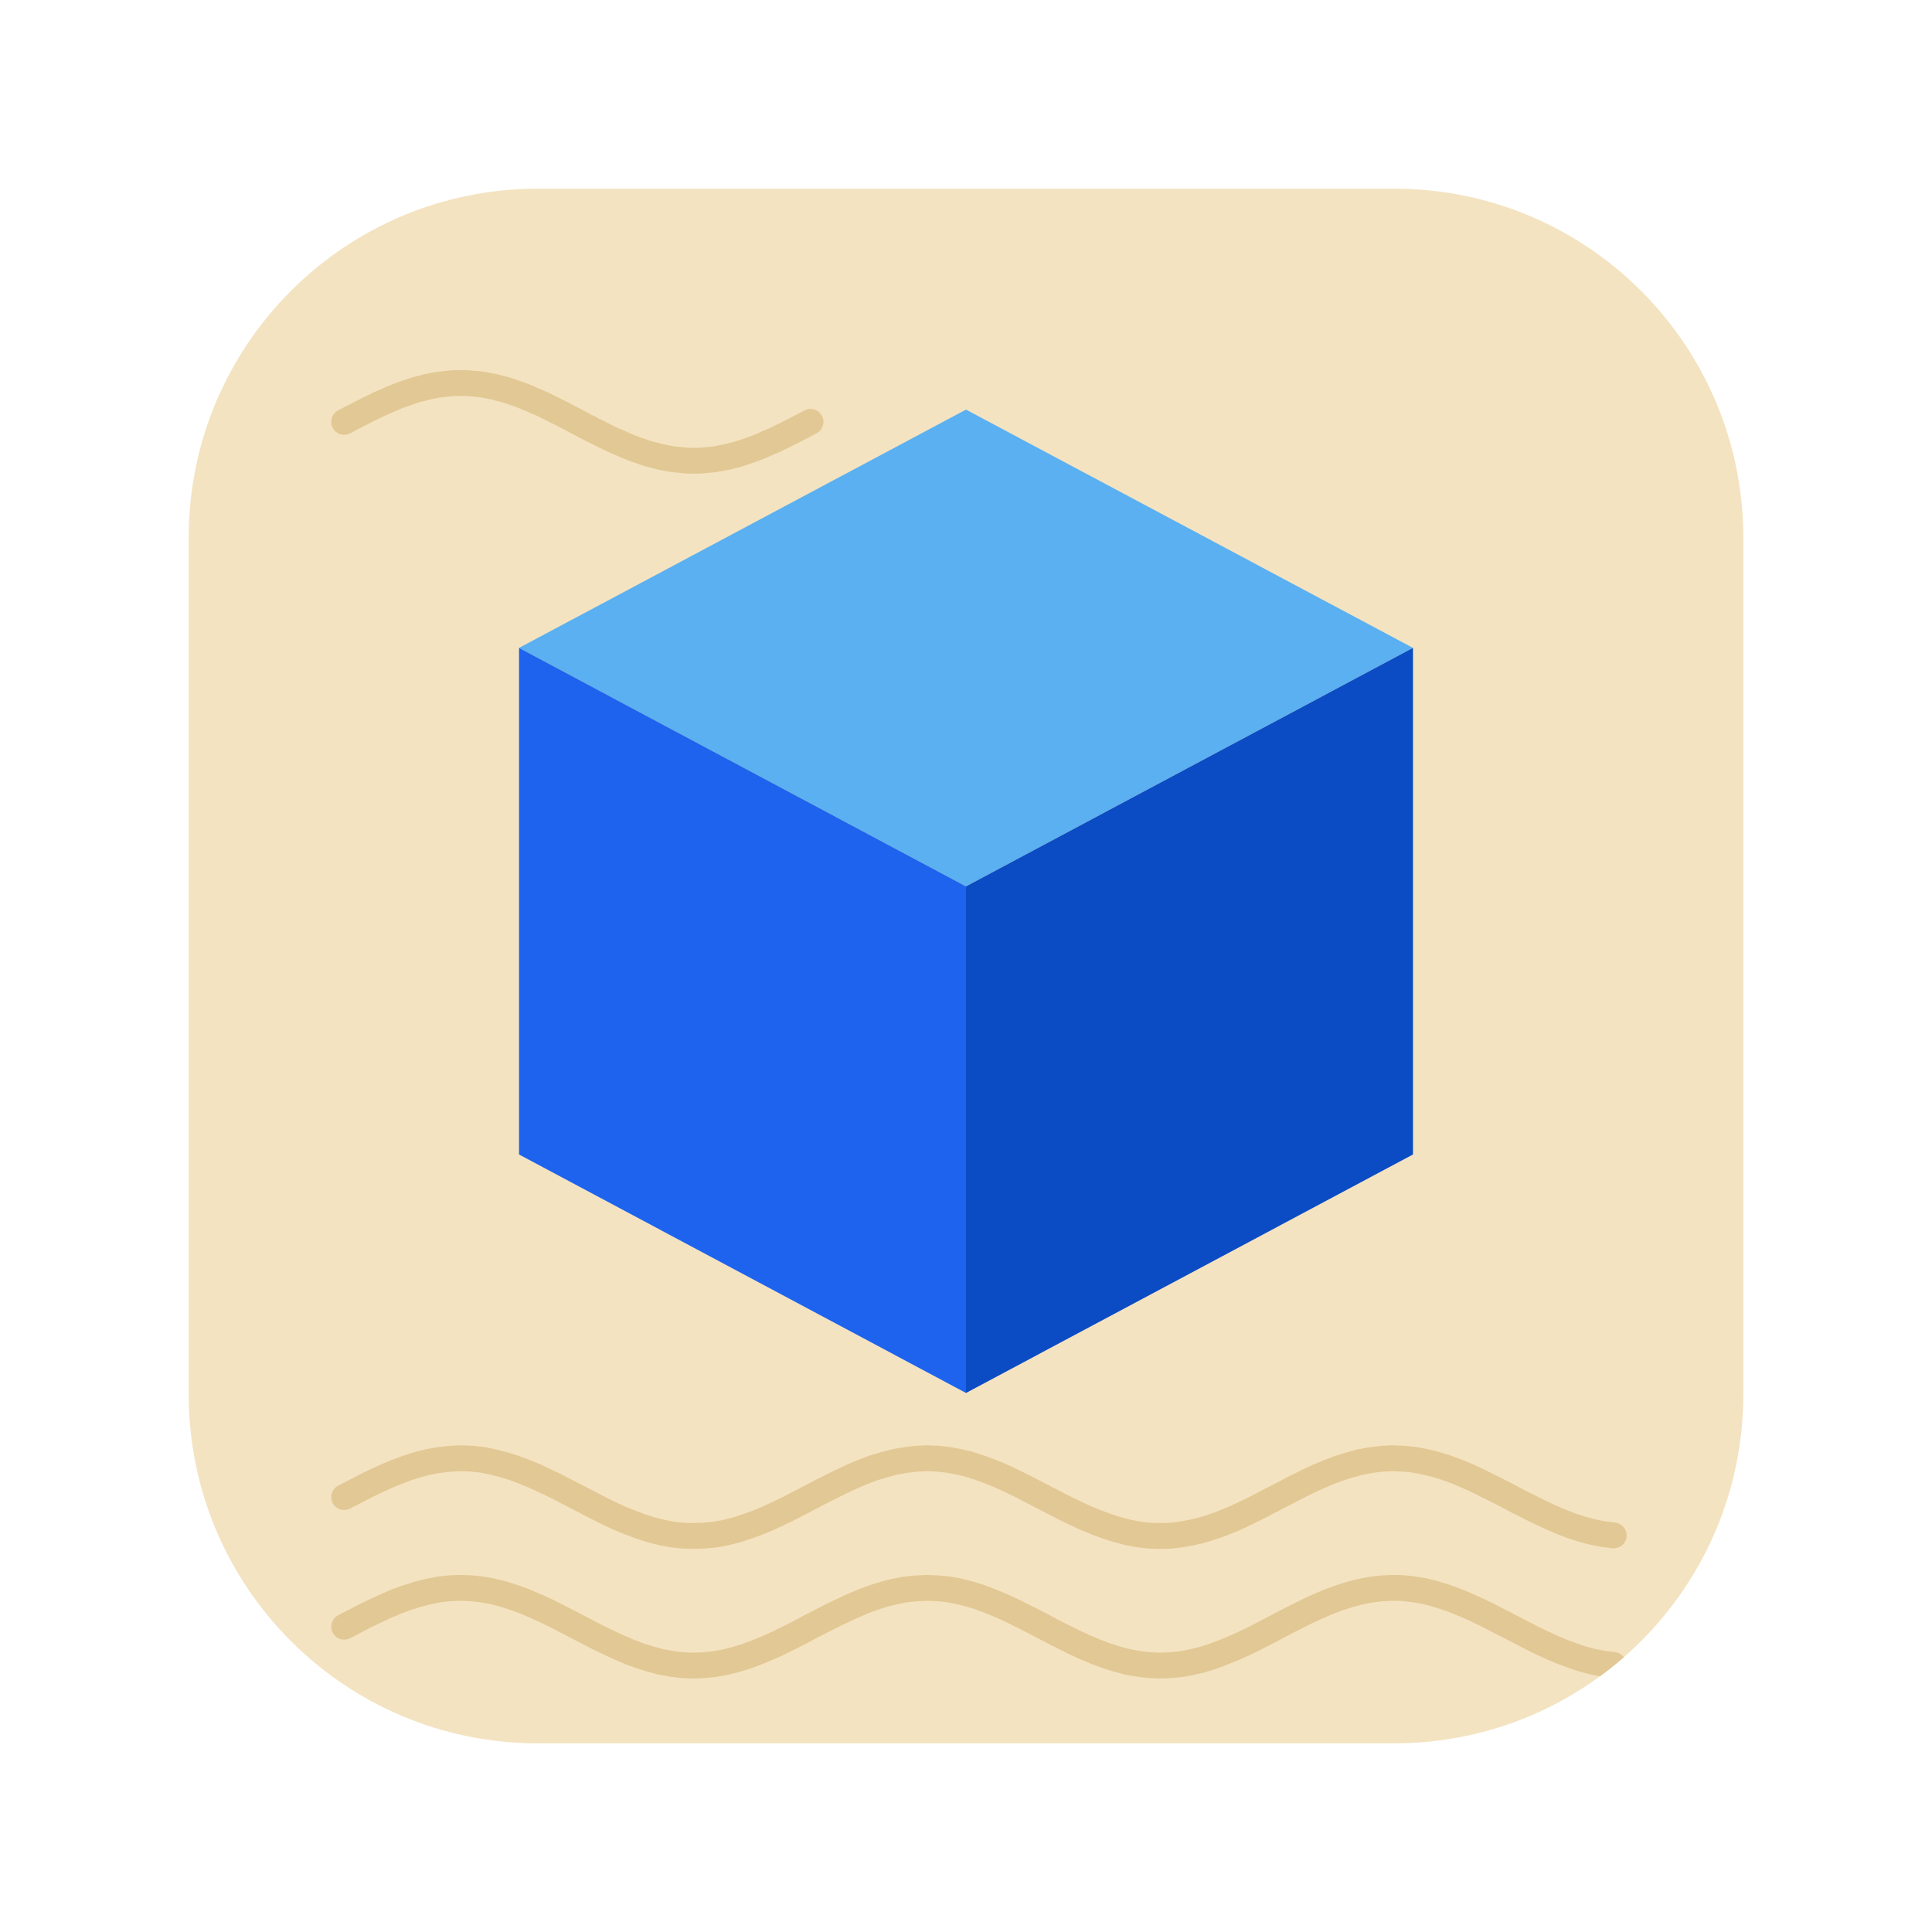
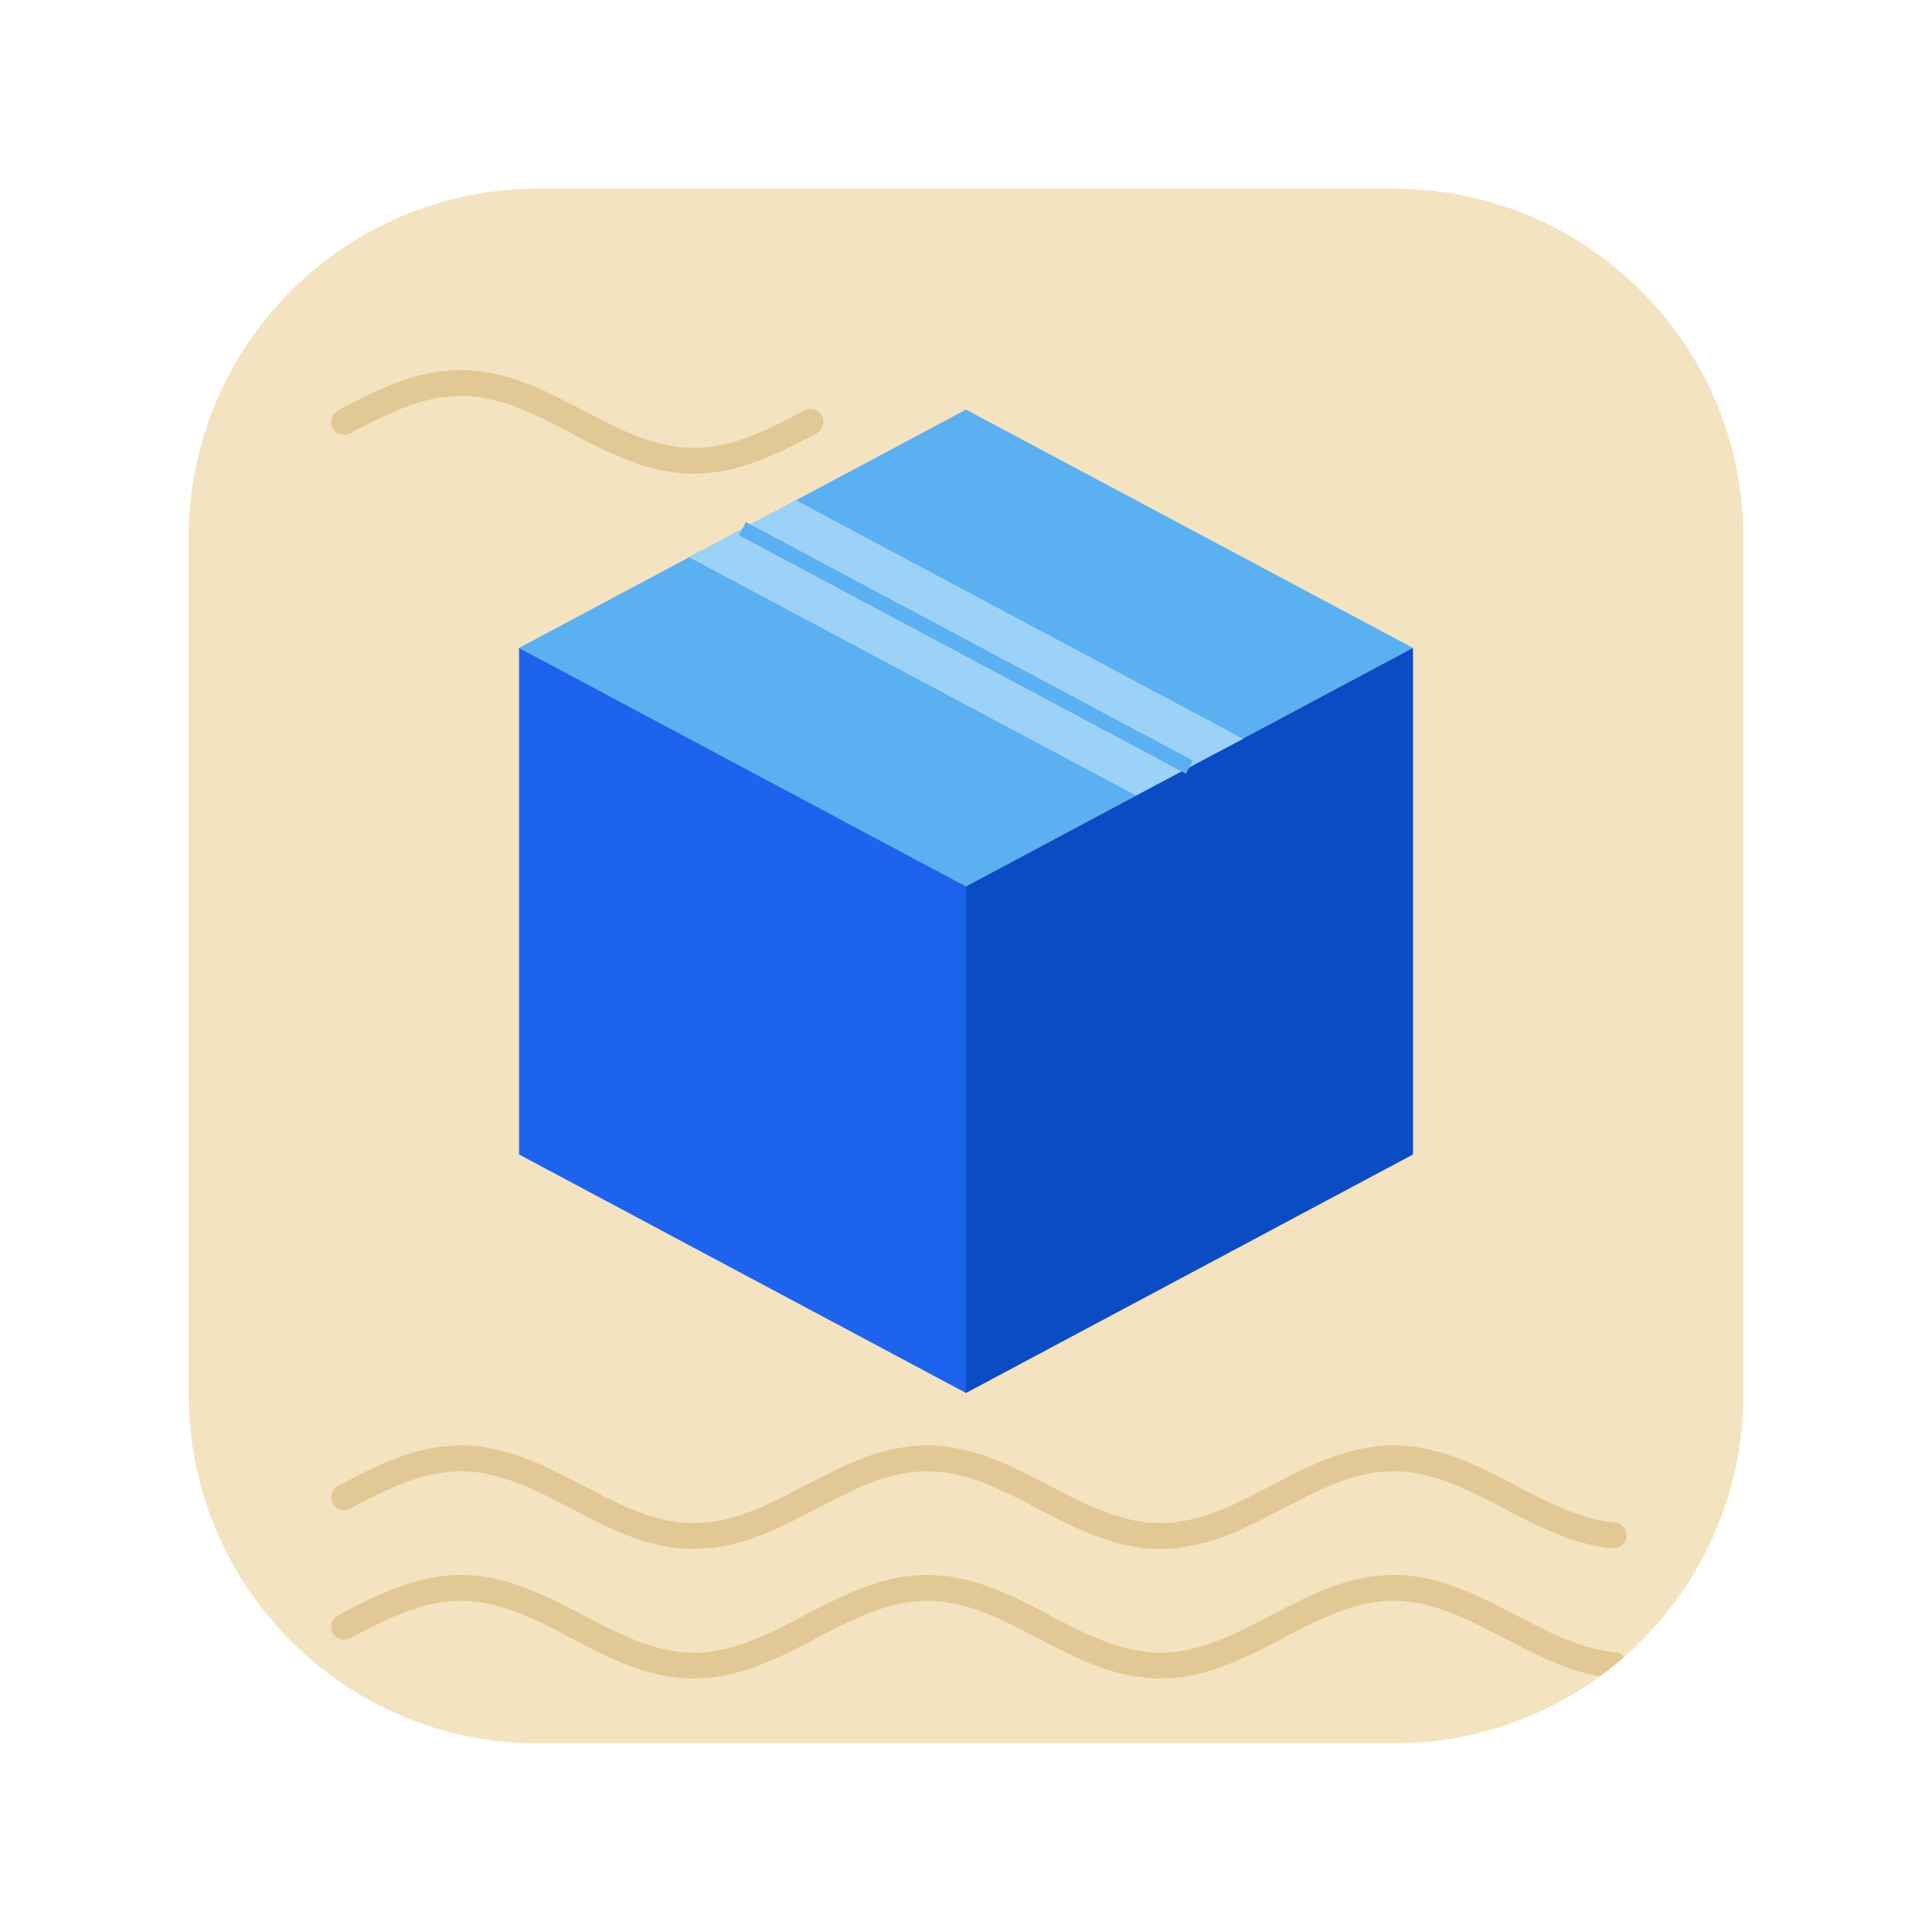
<svg xmlns="http://www.w3.org/2000/svg" viewBox="0 0 1024 1024">
  <defs>
    <clipPath id="body">
      <rect x="100" y="100" width="824" height="824" rx="185" />
    </clipPath>
  </defs>
  <g id="background">
    <rect x="100" y="100" width="824" height="824" rx="185" fill="#F4E3C1" />
    <g clip-path="url(#body)">
      <polyline points="182.4,793.5 188.0,790.6 193.6,787.7 199.2,785.0 204.8,782.4 210.4,780.1 216.0,778.0 221.7,776.2 227.3,774.8 232.9,773.8 238.5,773.2 244.1,772.9 249.7,773.1 255.3,773.7 260.9,774.8 266.5,776.2 272.1,777.9 277.7,780.0 283.3,782.3 288.9,784.9 294.6,787.6 300.2,790.5 305.8,793.4 311.4,796.3 317.0,799.2 322.6,802.0 328.2,804.6 333.8,806.9 339.4,809.0 345.0,810.8 350.6,812.2 356.2,813.3 361.8,813.9 367.5,814.1 373.1,813.9 378.7,813.4 384.3,812.4 389.9,811.0 395.5,809.2 401.1,807.2 406.7,804.9 412.3,802.3 417.9,799.6 423.5,796.7 429.1,793.8 434.8,790.8 440.4,788.0 446.0,785.2 451.6,782.6 457.2,780.2 462.8,778.1 468.4,776.4 474.0,774.9 479.6,773.9 485.2,773.2 490.8,772.9 496.4,773.1 502.0,773.7 507.7,774.7 513.3,776.0 518.9,777.8 524.5,779.8 530.1,782.1 535.7,784.7 541.3,787.4 546.9,790.3 552.5,793.2 558.1,796.1 563.7,799.0 569.3,801.7 574.9,804.3 580.6,806.7 586.2,808.8 591.8,810.6 597.4,812.1 603.0,813.2 608.6,813.9 614.2,814.1 619.8,814.0 625.4,813.4 631.0,812.4 636.6,811.1 642.2,809.4 647.8,807.4 653.5,805.1 659.1,802.5 664.7,799.8 670.3,796.9 675.9,794.0 681.5,791.1 687.1,788.2 692.7,785.4 698.3,782.8 703.9,780.4 709.5,778.3 715.1,776.5 720.7,775.0 726.4,773.9 732.0,773.2 737.6,772.9 743.2,773.1 748.8,773.6 754.4,774.6 760.0,775.9 765.6,777.6 771.2,779.6 776.8,781.9 782.4,784.4 788.0,787.2 793.6,790.0 799.3,792.9 804.9,795.9 810.5,798.7 816.1,801.5 821.7,804.1 827.3,806.5 832.9,808.7 838.5,810.5 844.1,812.0 849.7,813.1 855.3,813.8" fill="none" stroke="#E2C894" stroke-width="13.7" stroke-linecap="round" />
      <polyline points="182.4,862.2 188.0,859.3 193.6,856.4 199.2,853.7 204.8,851.1 210.4,848.7 216.0,846.7 221.7,844.9 227.3,843.5 232.9,842.4 238.5,841.8 244.1,841.6 249.7,841.8 255.3,842.4 260.9,843.4 266.5,844.8 272.1,846.6 277.7,848.6 283.3,851.0 288.9,853.5 294.6,856.3 300.2,859.2 305.8,862.1 311.4,865.0 317.0,867.9 322.6,870.6 328.2,873.2 333.8,875.6 339.4,877.7 345.0,879.4 350.6,880.9 356.2,881.9 361.8,882.6 367.5,882.8 373.1,882.6 378.7,882.0 384.3,881.0 389.9,879.6 395.5,877.9 401.1,875.8 406.7,873.5 412.3,871.0 417.9,868.2 423.5,865.4 429.1,862.4 434.8,859.5 440.4,856.6 446.0,853.9 451.6,851.3 457.2,848.9 462.8,846.8 468.4,845.0 474.0,843.6 479.6,842.5 485.2,841.9 490.8,841.6 496.4,841.8 502.0,842.3 507.7,843.3 513.3,844.7 518.9,846.4 524.5,848.5 530.1,850.8 535.7,853.3 541.3,856.1 546.9,858.9 552.5,861.8 558.1,864.8 563.7,867.6 569.3,870.4 574.9,873.0 580.6,875.4 586.2,877.5 591.8,879.3 597.4,880.8 603.0,881.8 608.6,882.5 614.2,882.8 619.8,882.6 625.4,882.1 631.0,881.1 636.6,879.8 642.2,878.1 647.8,876.0 653.5,873.7 659.1,871.2 664.7,868.5 670.3,865.6 675.9,862.7 681.5,859.7 687.1,856.9 692.7,854.1 698.3,851.5 703.9,849.1 709.5,847.0 715.1,845.2 720.7,843.7 726.4,842.6 732.0,841.9 737.6,841.6 743.2,841.7 748.8,842.3 754.4,843.2 760.0,844.6 765.6,846.3 771.2,848.3 776.8,850.6 782.4,853.1 788.0,855.8 793.6,858.7 799.3,861.6 804.9,864.5 810.5,867.4 816.1,870.2 821.7,872.8 827.3,875.2 832.9,877.3 838.5,879.2 844.1,880.7 849.7,881.8 855.3,882.5" fill="none" stroke="#E2C894" stroke-width="13.7" stroke-linecap="round" />
      <polyline points="182.4,223.6 184.5,222.5 186.5,221.4 188.6,220.4 190.6,219.3 192.7,218.3 194.8,217.2 196.8,216.2 198.9,215.2 200.9,214.2 203.0,213.3 205.1,212.4 207.1,211.5 209.2,210.6 211.2,209.8 213.3,209.0 215.4,208.3 217.4,207.6 219.5,206.9 221.5,206.3 223.6,205.8 225.7,205.2 227.7,204.8 229.8,204.4 231.8,204.0 233.9,203.7 236.0,203.5 238.0,203.3 240.1,203.1 242.1,203.0 244.2,203.0 246.3,203.0 248.3,203.1 250.4,203.3 252.4,203.5 254.5,203.7 256.6,204.0 258.6,204.4 260.7,204.8 262.7,205.2 264.8,205.8 266.9,206.3 268.9,206.9 271.0,207.6 273.0,208.3 275.1,209.0 277.2,209.8 279.2,210.6 281.3,211.5 283.3,212.4 285.4,213.3 287.5,214.2 289.5,215.2 291.6,216.2 293.6,217.2 295.7,218.3 297.8,219.3 299.8,220.4 301.9,221.4 303.9,222.5 306.0,223.6 308.1,224.7 310.1,225.8 312.2,226.8 314.2,227.9 316.3,228.9 318.4,230.0 320.4,231.0 322.5,232.0 324.5,233.0 326.6,233.9 328.7,234.8 330.7,235.7 332.8,236.6 334.8,237.4 336.9,238.2 339.0,238.9 341.0,239.6 343.1,240.3 345.1,240.9 347.2,241.4 349.3,242.0 351.3,242.4 353.4,242.8 355.4,243.2 357.5,243.5 359.6,243.7 361.6,243.9 363.7,244.1 365.7,244.2 367.8,244.2 369.9,244.2 371.9,244.1 374.0,243.9 376.0,243.7 378.1,243.5 380.2,243.2 382.2,242.8 384.3,242.4 386.3,242.0 388.4,241.4 390.5,240.9 392.5,240.3 394.6,239.6 396.6,238.9 398.7,238.2 400.8,237.4 402.8,236.6 404.9,235.7 406.9,234.8 409.0,233.9 411.1,233.0 413.1,232.0 415.2,231.0 417.2,230.0 419.3,228.9 421.4,227.9 423.4,226.8 425.5,225.8 427.5,224.7 429.6,223.6" fill="none" stroke="#E2C894" stroke-width="13.7" stroke-linecap="round" />
    </g>
  </g>
  <g id="cube">
    <polygon points="512.0,217.1 748.9,343.4 512.0,469.8 275.1,343.4" fill="#5AB0F0" />
    <polygon points="275.1,343.4 512.0,469.8 512.0,738.3 275.1,611.9" fill="#1D63ED" />
    <polygon points="512.0,469.8 748.9,343.4 748.9,611.9 512.0,738.3" fill="#0B4BC4" />
+     <polygon points="365.1,295.3 422.0,265.2 658.9,391.6 602.0,421.6" fill="#9DD2F8" />
+     <line x1="393.5" y1="280.2" x2="630.4" y2="406.6" stroke="#5AB0F0" stroke-width="7.9" />
  </g>
</svg>
